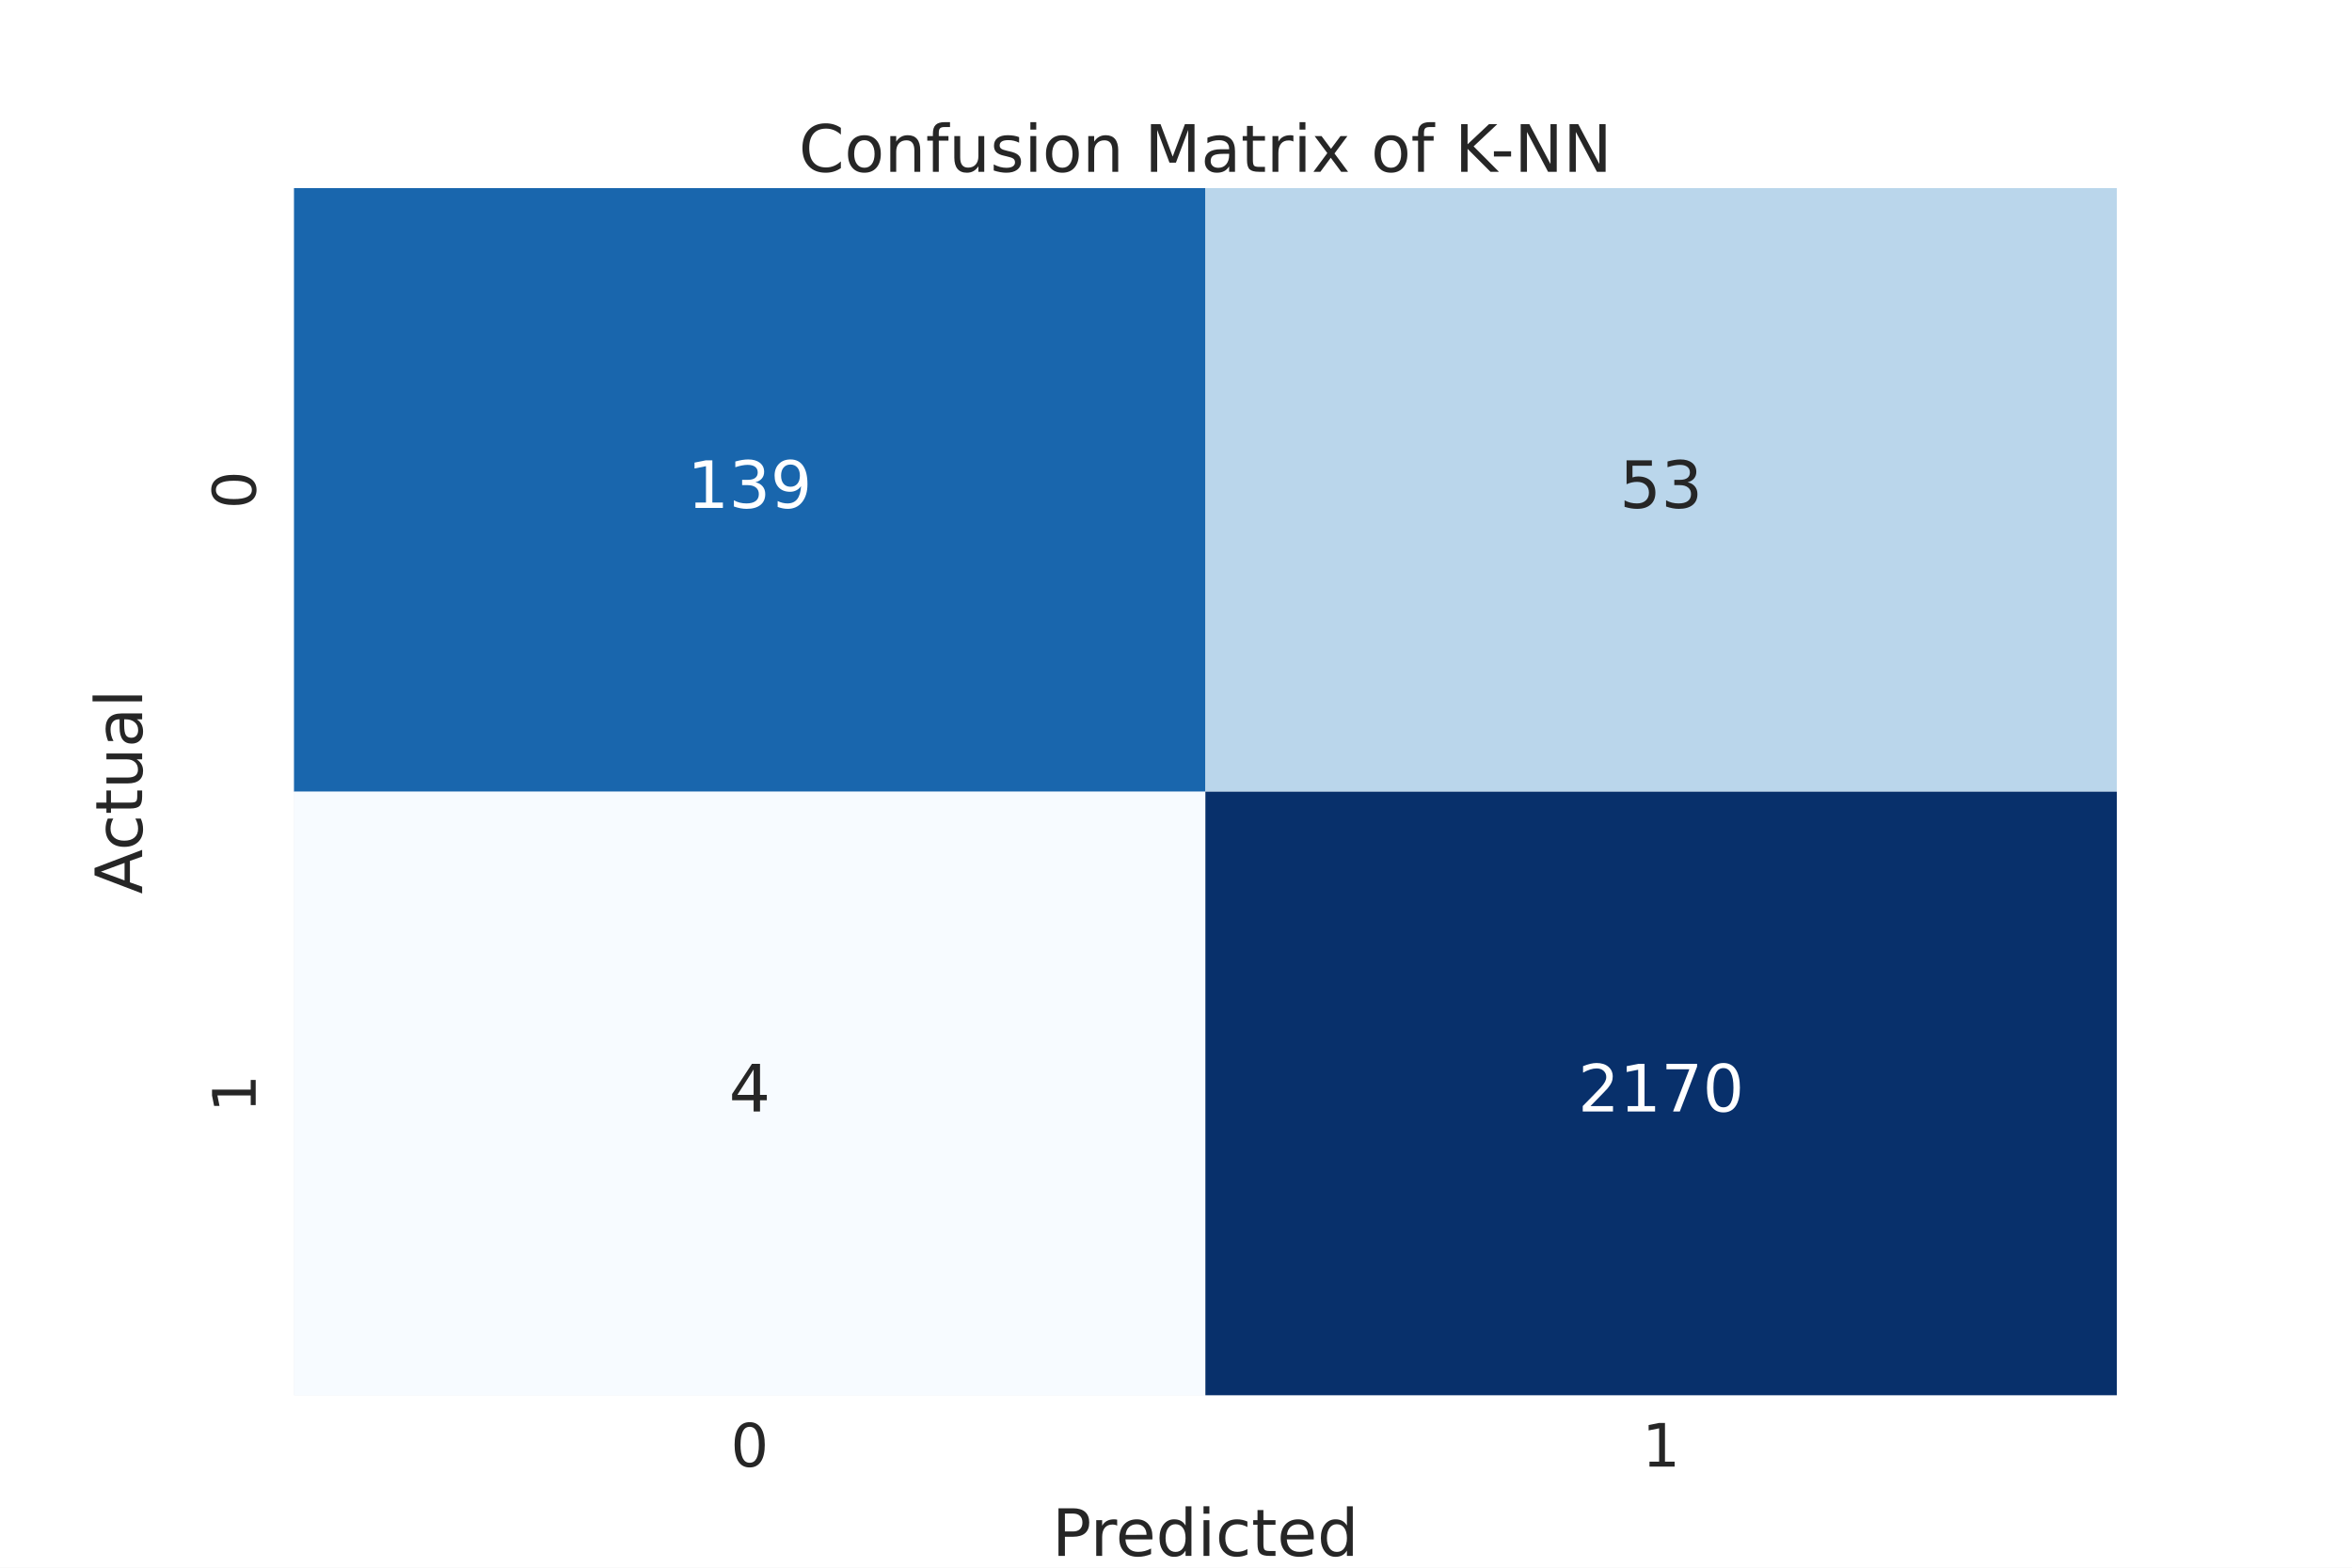
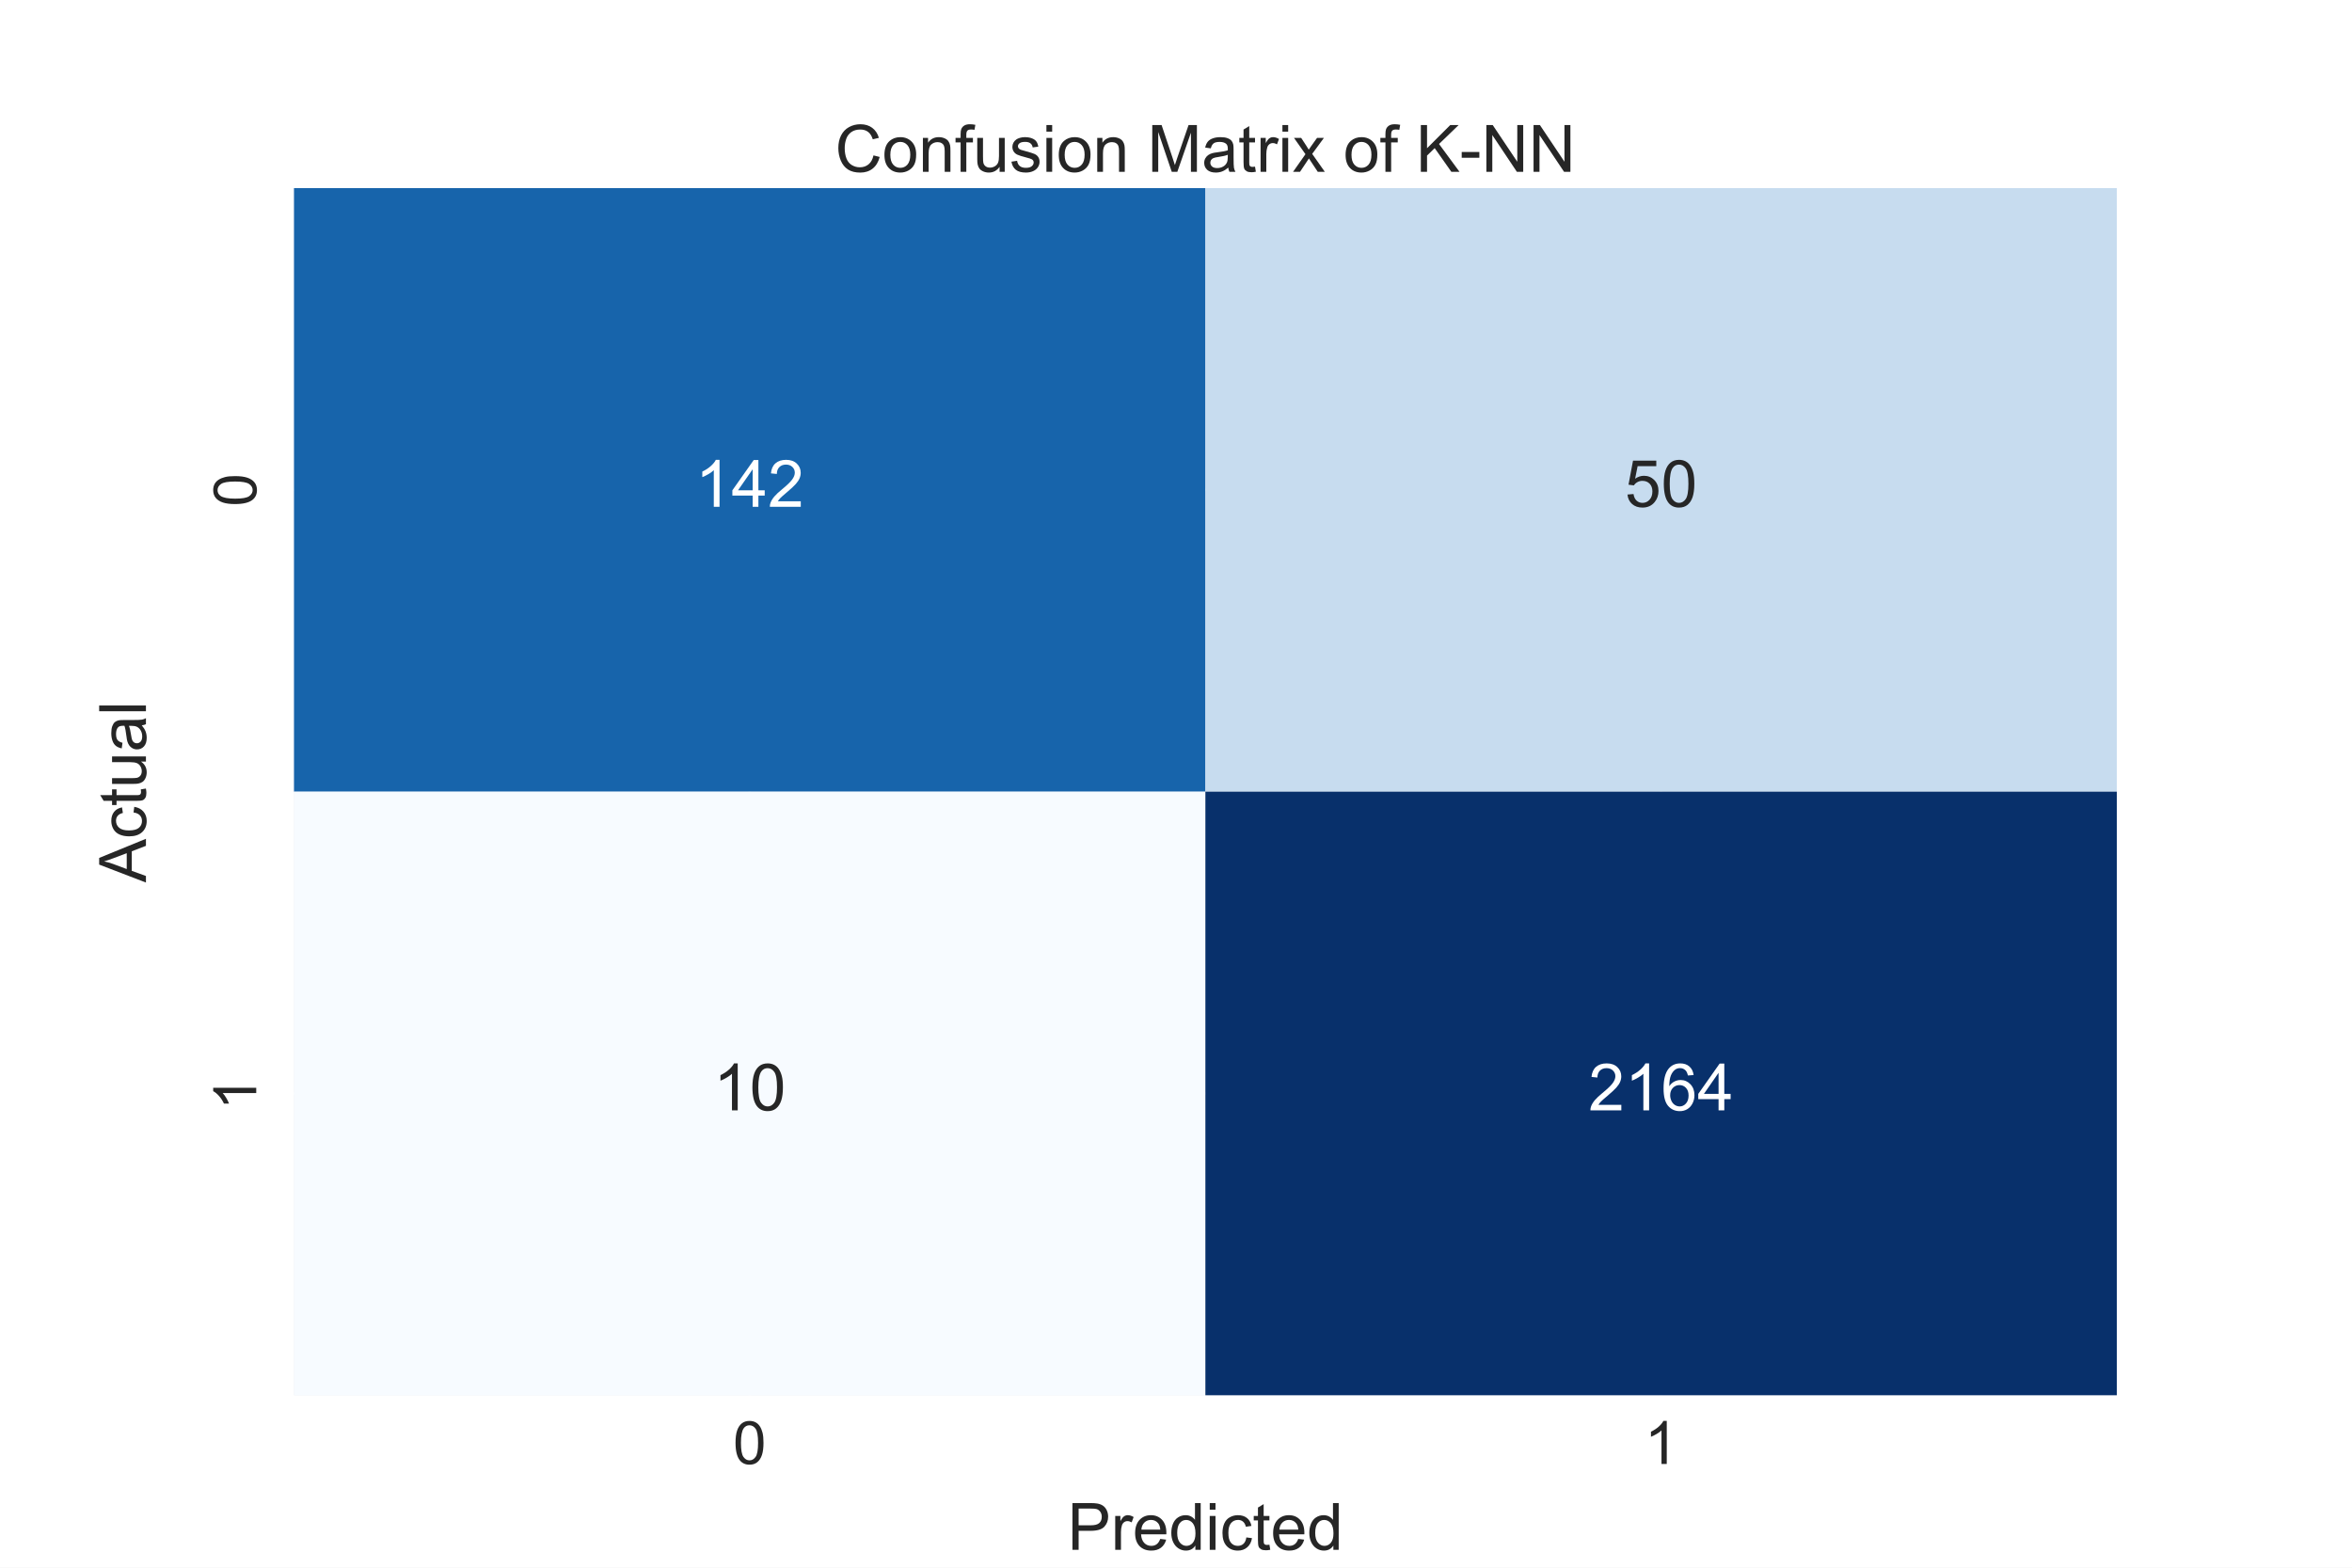
<svg xmlns="http://www.w3.org/2000/svg" xmlns:xlink="http://www.w3.org/1999/xlink" width="864pt" height="576pt" viewBox="0 0 864 576" version="1.1">
  <defs>
    <style type="text/css">*{stroke-linejoin: round; stroke-linecap: butt}</style>
  </defs>
  <g id="figure_1">
    <g id="patch_1">
      <path d="M 0 576  L 864 576  L 864 0  L 0 0  z " style="fill: #ffffff" />
    </g>
    <g id="axes_1">
      <g id="patch_2">
        <path d="M 108 512.64  L 777.6 512.64  L 777.6 69.12  L 108 69.12  z " style="fill: #eaeaf2" />
      </g>
      <g id="matplotlib.axis_1">
        <g id="xtick_1">
+           <g id="line2d_1">
+             <path d="M 275.4 512.64  L 275.4 69.12  " clip-path="url(#pb989998e91)" style="fill: none; stroke: #ffffff; stroke-linecap: round" />
+           </g>
          <g id="text_1">
-             <g style="fill: #262626" transform="translate(268.4013 538.8566) scale(0.22 -0.22)">
+             <g style="fill: #262626" transform="translate(269.283 537.8872) scale(0.22 -0.22)">
              <defs>
-                 <path id="DejaVuSans-30" d="M 2034 4250  Q 1547 4250 1301 3770  Q 1056 3291 1056 2328  Q 1056 1369 1301 889  Q 1547 409 2034 409  Q 2525 409 2770 889  Q 3016 1369 3016 2328  Q 3016 3291 2770 3770  Q 2525 4250 2034 4250  z M 2034 4750  Q 2819 4750 3233 4129  Q 3647 3509 3647 2328  Q 3647 1150 3233 529  Q 2819 -91 2034 -91  Q 1250 -91 836 529  Q 422 1150 422 2328  Q 422 3509 836 4129  Q 1250 4750 2034 4750  z " transform="scale(0.015625)" />
+                 <path id="ArialMT-30" d="M 266 2259  Q 266 3072 433 3567  Q 600 4063 929 4331  Q 1259 4600 1759 4600  Q 2128 4600 2406 4451  Q 2684 4303 2865 4023  Q 3047 3744 3150 3342  Q 3253 2941 3253 2259  Q 3253 1453 3087 958  Q 2922 463 2592 192  Q 2263 -78 1759 -78  Q 1097 -78 719 397  Q 266 969 266 2259  z M 844 2259  Q 844 1131 1108 757  Q 1372 384 1759 384  Q 2147 384 2411 759  Q 2675 1134 2675 2259  Q 2675 3391 2411 3762  Q 2147 4134 1753 4134  Q 1366 4134 1134 3806  Q 844 3388 844 2259  z " transform="scale(0.015625)" />
              </defs>
-               <use xlink:href="#DejaVuSans-30" />
+               <use xlink:href="#ArialMT-30" />
            </g>
          </g>
        </g>
        <g id="xtick_2">
+           <g id="line2d_2">
+             <path d="M 610.2 512.64  L 610.2 69.12  " clip-path="url(#pb989998e91)" style="fill: none; stroke: #ffffff; stroke-linecap: round" />
+           </g>
          <g id="text_2">
-             <g style="fill: #262626" transform="translate(603.2012 538.8566) scale(0.22 -0.22)">
+             <g style="fill: #262626" transform="translate(604.083 537.8872) scale(0.22 -0.22)">
              <defs>
-                 <path id="DejaVuSans-31" d="M 794 531  L 1825 531  L 1825 4091  L 703 3866  L 703 4441  L 1819 4666  L 2450 4666  L 2450 531  L 3481 531  L 3481 0  L 794 0  L 794 531  z " transform="scale(0.015625)" />
+                 <path id="ArialMT-31" d="M 2384 0  L 1822 0  L 1822 3584  Q 1619 3391 1289 3197  Q 959 3003 697 2906  L 697 3450  Q 1169 3672 1522 3987  Q 1875 4303 2022 4600  L 2384 4600  L 2384 0  z " transform="scale(0.015625)" />
              </defs>
-               <use xlink:href="#DejaVuSans-31" />
+               <use xlink:href="#ArialMT-31" />
            </g>
          </g>
        </g>
        <g id="text_3">
-           <g style="fill: #262626" transform="translate(386.4712 571.6681) scale(0.24 -0.24)">
+           <g style="fill: #262626" transform="translate(392.1075 569.4384) scale(0.24 -0.24)">
            <defs>
-               <path id="DejaVuSans-50" d="M 1259 4147  L 1259 2394  L 2053 2394  Q 2494 2394 2734 2622  Q 2975 2850 2975 3272  Q 2975 3691 2734 3919  Q 2494 4147 2053 4147  L 1259 4147  z M 628 4666  L 2053 4666  Q 2838 4666 3239 4311  Q 3641 3956 3641 3272  Q 3641 2581 3239 2228  Q 2838 1875 2053 1875  L 1259 1875  L 1259 0  L 628 0  L 628 4666  z " transform="scale(0.015625)" />
-               <path id="DejaVuSans-72" d="M 2631 2963  Q 2534 3019 2420 3045  Q 2306 3072 2169 3072  Q 1681 3072 1420 2755  Q 1159 2438 1159 1844  L 1159 0  L 581 0  L 581 3500  L 1159 3500  L 1159 2956  Q 1341 3275 1631 3429  Q 1922 3584 2338 3584  Q 2397 3584 2469 3576  Q 2541 3569 2628 3553  L 2631 2963  z " transform="scale(0.015625)" />
-               <path id="DejaVuSans-65" d="M 3597 1894  L 3597 1613  L 953 1613  Q 991 1019 1311 708  Q 1631 397 2203 397  Q 2534 397 2845 478  Q 3156 559 3463 722  L 3463 178  Q 3153 47 2828 -22  Q 2503 -91 2169 -91  Q 1331 -91 842 396  Q 353 884 353 1716  Q 353 2575 817 3079  Q 1281 3584 2069 3584  Q 2775 3584 3186 3129  Q 3597 2675 3597 1894  z M 3022 2063  Q 3016 2534 2758 2815  Q 2500 3097 2075 3097  Q 1594 3097 1305 2825  Q 1016 2553 972 2059  L 3022 2063  z " transform="scale(0.015625)" />
-               <path id="DejaVuSans-64" d="M 2906 2969  L 2906 4863  L 3481 4863  L 3481 0  L 2906 0  L 2906 525  Q 2725 213 2448 61  Q 2172 -91 1784 -91  Q 1150 -91 751 415  Q 353 922 353 1747  Q 353 2572 751 3078  Q 1150 3584 1784 3584  Q 2172 3584 2448 3432  Q 2725 3281 2906 2969  z M 947 1747  Q 947 1113 1208 752  Q 1469 391 1925 391  Q 2381 391 2643 752  Q 2906 1113 2906 1747  Q 2906 2381 2643 2742  Q 2381 3103 1925 3103  Q 1469 3103 1208 2742  Q 947 2381 947 1747  z " transform="scale(0.015625)" />
-               <path id="DejaVuSans-69" d="M 603 3500  L 1178 3500  L 1178 0  L 603 0  L 603 3500  z M 603 4863  L 1178 4863  L 1178 4134  L 603 4134  L 603 4863  z " transform="scale(0.015625)" />
-               <path id="DejaVuSans-63" d="M 3122 3366  L 3122 2828  Q 2878 2963 2633 3030  Q 2388 3097 2138 3097  Q 1578 3097 1268 2742  Q 959 2388 959 1747  Q 959 1106 1268 751  Q 1578 397 2138 397  Q 2388 397 2633 464  Q 2878 531 3122 666  L 3122 134  Q 2881 22 2623 -34  Q 2366 -91 2075 -91  Q 1284 -91 818 406  Q 353 903 353 1747  Q 353 2603 823 3093  Q 1294 3584 2113 3584  Q 2378 3584 2631 3529  Q 2884 3475 3122 3366  z " transform="scale(0.015625)" />
-               <path id="DejaVuSans-74" d="M 1172 4494  L 1172 3500  L 2356 3500  L 2356 3053  L 1172 3053  L 1172 1153  Q 1172 725 1289 603  Q 1406 481 1766 481  L 2356 481  L 2356 0  L 1766 0  Q 1100 0 847 248  Q 594 497 594 1153  L 594 3053  L 172 3053  L 172 3500  L 594 3500  L 594 4494  L 1172 4494  z " transform="scale(0.015625)" />
+               <path id="ArialMT-50" d="M 494 0  L 494 4581  L 2222 4581  Q 2678 4581 2919 4538  Q 3256 4481 3484 4323  Q 3713 4166 3852 3881  Q 3991 3597 3991 3256  Q 3991 2672 3619 2267  Q 3247 1863 2275 1863  L 1100 1863  L 1100 0  L 494 0  z M 1100 2403  L 2284 2403  Q 2872 2403 3119 2622  Q 3366 2841 3366 3238  Q 3366 3525 3220 3729  Q 3075 3934 2838 4000  Q 2684 4041 2272 4041  L 1100 4041  L 1100 2403  z " transform="scale(0.015625)" />
+               <path id="ArialMT-72" d="M 416 0  L 416 3319  L 922 3319  L 922 2816  Q 1116 3169 1280 3281  Q 1444 3394 1641 3394  Q 1925 3394 2219 3213  L 2025 2691  Q 1819 2813 1613 2813  Q 1428 2813 1281 2702  Q 1134 2591 1072 2394  Q 978 2094 978 1738  L 978 0  L 416 0  z " transform="scale(0.015625)" />
+               <path id="ArialMT-65" d="M 2694 1069  L 3275 997  Q 3138 488 2766 206  Q 2394 -75 1816 -75  Q 1088 -75 661 373  Q 234 822 234 1631  Q 234 2469 665 2931  Q 1097 3394 1784 3394  Q 2450 3394 2872 2941  Q 3294 2488 3294 1666  Q 3294 1616 3291 1516  L 816 1516  Q 847 969 1125 678  Q 1403 388 1819 388  Q 2128 388 2347 550  Q 2566 713 2694 1069  z M 847 1978  L 2700 1978  Q 2663 2397 2488 2606  Q 2219 2931 1791 2931  Q 1403 2931 1139 2672  Q 875 2413 847 1978  z " transform="scale(0.015625)" />
+               <path id="ArialMT-64" d="M 2575 0  L 2575 419  Q 2259 -75 1647 -75  Q 1250 -75 917 144  Q 584 363 401 755  Q 219 1147 219 1656  Q 219 2153 384 2558  Q 550 2963 881 3178  Q 1213 3394 1622 3394  Q 1922 3394 2156 3267  Q 2391 3141 2538 2938  L 2538 4581  L 3097 4581  L 3097 0  L 2575 0  z M 797 1656  Q 797 1019 1065 703  Q 1334 388 1700 388  Q 2069 388 2326 689  Q 2584 991 2584 1609  Q 2584 2291 2321 2609  Q 2059 2928 1675 2928  Q 1300 2928 1048 2622  Q 797 2316 797 1656  z " transform="scale(0.015625)" />
+               <path id="ArialMT-69" d="M 425 3934  L 425 4581  L 988 4581  L 988 3934  L 425 3934  z M 425 0  L 425 3319  L 988 3319  L 988 0  L 425 0  z " transform="scale(0.015625)" />
+               <path id="ArialMT-63" d="M 2588 1216  L 3141 1144  Q 3050 572 2676 248  Q 2303 -75 1759 -75  Q 1078 -75 664 370  Q 250 816 250 1647  Q 250 2184 428 2587  Q 606 2991 970 3192  Q 1334 3394 1763 3394  Q 2303 3394 2647 3120  Q 2991 2847 3088 2344  L 2541 2259  Q 2463 2594 2264 2762  Q 2066 2931 1784 2931  Q 1359 2931 1093 2626  Q 828 2322 828 1663  Q 828 994 1084 691  Q 1341 388 1753 388  Q 2084 388 2306 591  Q 2528 794 2588 1216  z " transform="scale(0.015625)" />
+               <path id="ArialMT-74" d="M 1650 503  L 1731 6  Q 1494 -44 1306 -44  Q 1000 -44 831 53  Q 663 150 594 308  Q 525 466 525 972  L 525 2881  L 113 2881  L 113 3319  L 525 3319  L 525 4141  L 1084 4478  L 1084 3319  L 1650 3319  L 1650 2881  L 1084 2881  L 1084 941  Q 1084 700 1114 631  Q 1144 563 1211 522  Q 1278 481 1403 481  Q 1497 481 1650 503  z " transform="scale(0.015625)" />
            </defs>
-             <use xlink:href="#DejaVuSans-50" />
-             <use xlink:href="#DejaVuSans-72" x="58.553" />
-             <use xlink:href="#DejaVuSans-65" x="97.416" />
-             <use xlink:href="#DejaVuSans-64" x="158.939" />
-             <use xlink:href="#DejaVuSans-69" x="222.416" />
-             <use xlink:href="#DejaVuSans-63" x="250.199" />
-             <use xlink:href="#DejaVuSans-74" x="305.18" />
-             <use xlink:href="#DejaVuSans-65" x="344.389" />
-             <use xlink:href="#DejaVuSans-64" x="405.912" />
+             <use xlink:href="#ArialMT-50" />
+             <use xlink:href="#ArialMT-72" x="66.699" />
+             <use xlink:href="#ArialMT-65" x="100" />
+             <use xlink:href="#ArialMT-64" x="155.615" />
+             <use xlink:href="#ArialMT-69" x="211.23" />
+             <use xlink:href="#ArialMT-63" x="233.447" />
+             <use xlink:href="#ArialMT-74" x="283.447" />
+             <use xlink:href="#ArialMT-65" x="311.23" />
+             <use xlink:href="#ArialMT-64" x="366.846" />
          </g>
        </g>
      </g>
      <g id="matplotlib.axis_2">
        <g id="ytick_1">
+           <g id="line2d_3">
+             <path d="M 108 180  L 777.6 180  " clip-path="url(#pb989998e91)" style="fill: none; stroke: #ffffff; stroke-linecap: round" />
+           </g>
          <g id="text_4">
-             <g style="fill: #262626" transform="translate(93.92469 186.9988) rotate(-90) scale(0.22 -0.22)">
-               <use xlink:href="#DejaVuSans-30" />
+             <g style="fill: #262626" transform="translate(94.1275 186.117) rotate(-90) scale(0.22 -0.22)">
+               <use xlink:href="#ArialMT-30" />
            </g>
          </g>
        </g>
        <g id="ytick_2">
+           <g id="line2d_4">
+             <path d="M 108 401.76  L 777.6 401.76  " clip-path="url(#pb989998e91)" style="fill: none; stroke: #ffffff; stroke-linecap: round" />
+           </g>
          <g id="text_5">
-             <g style="fill: #262626" transform="translate(93.92469 408.7588) rotate(-90) scale(0.22 -0.22)">
-               <use xlink:href="#DejaVuSans-31" />
+             <g style="fill: #262626" transform="translate(94.1275 407.877) rotate(-90) scale(0.22 -0.22)">
+               <use xlink:href="#ArialMT-31" />
            </g>
          </g>
        </g>
        <g id="text_6">
-           <g style="fill: #262626" transform="translate(52.21688 328.4737) rotate(-90) scale(0.24 -0.24)">
+           <g style="fill: #262626" transform="translate(53.61031 324.2306) rotate(-90) scale(0.24 -0.24)">
            <defs>
-               <path id="DejaVuSans-41" d="M 2188 4044  L 1331 1722  L 3047 1722  L 2188 4044  z M 1831 4666  L 2547 4666  L 4325 0  L 3669 0  L 3244 1197  L 1141 1197  L 716 0  L 50 0  L 1831 4666  z " transform="scale(0.015625)" />
-               <path id="DejaVuSans-75" d="M 544 1381  L 544 3500  L 1119 3500  L 1119 1403  Q 1119 906 1312 657  Q 1506 409 1894 409  Q 2359 409 2629 706  Q 2900 1003 2900 1516  L 2900 3500  L 3475 3500  L 3475 0  L 2900 0  L 2900 538  Q 2691 219 2414 64  Q 2138 -91 1772 -91  Q 1169 -91 856 284  Q 544 659 544 1381  z M 1991 3584  L 1991 3584  z " transform="scale(0.015625)" />
-               <path id="DejaVuSans-61" d="M 2194 1759  Q 1497 1759 1228 1600  Q 959 1441 959 1056  Q 959 750 1161 570  Q 1363 391 1709 391  Q 2188 391 2477 730  Q 2766 1069 2766 1631  L 2766 1759  L 2194 1759  z M 3341 1997  L 3341 0  L 2766 0  L 2766 531  Q 2569 213 2275 61  Q 1981 -91 1556 -91  Q 1019 -91 701 211  Q 384 513 384 1019  Q 384 1609 779 1909  Q 1175 2209 1959 2209  L 2766 2209  L 2766 2266  Q 2766 2663 2505 2880  Q 2244 3097 1772 3097  Q 1472 3097 1187 3025  Q 903 2953 641 2809  L 641 3341  Q 956 3463 1253 3523  Q 1550 3584 1831 3584  Q 2591 3584 2966 3190  Q 3341 2797 3341 1997  z " transform="scale(0.015625)" />
-               <path id="DejaVuSans-6c" d="M 603 4863  L 1178 4863  L 1178 0  L 603 0  L 603 4863  z " transform="scale(0.015625)" />
+               <path id="ArialMT-41" d="M -9 0  L 1750 4581  L 2403 4581  L 4278 0  L 3588 0  L 3053 1388  L 1138 1388  L 634 0  L -9 0  z M 1313 1881  L 2866 1881  L 2388 3150  Q 2169 3728 2063 4100  Q 1975 3659 1816 3225  L 1313 1881  z " transform="scale(0.015625)" />
+               <path id="ArialMT-75" d="M 2597 0  L 2597 488  Q 2209 -75 1544 -75  Q 1250 -75 995 37  Q 741 150 617 320  Q 494 491 444 738  Q 409 903 409 1263  L 409 3319  L 972 3319  L 972 1478  Q 972 1038 1006 884  Q 1059 663 1231 536  Q 1403 409 1656 409  Q 1909 409 2131 539  Q 2353 669 2445 892  Q 2538 1116 2538 1541  L 2538 3319  L 3100 3319  L 3100 0  L 2597 0  z " transform="scale(0.015625)" />
+               <path id="ArialMT-61" d="M 2588 409  Q 2275 144 1986 34  Q 1697 -75 1366 -75  Q 819 -75 525 192  Q 231 459 231 875  Q 231 1119 342 1320  Q 453 1522 633 1644  Q 813 1766 1038 1828  Q 1203 1872 1538 1913  Q 2219 1994 2541 2106  Q 2544 2222 2544 2253  Q 2544 2597 2384 2738  Q 2169 2928 1744 2928  Q 1347 2928 1158 2789  Q 969 2650 878 2297  L 328 2372  Q 403 2725 575 2942  Q 747 3159 1072 3276  Q 1397 3394 1825 3394  Q 2250 3394 2515 3294  Q 2781 3194 2906 3042  Q 3031 2891 3081 2659  Q 3109 2516 3109 2141  L 3109 1391  Q 3109 606 3145 398  Q 3181 191 3288 0  L 2700 0  Q 2613 175 2588 409  z M 2541 1666  Q 2234 1541 1622 1453  Q 1275 1403 1131 1340  Q 988 1278 909 1158  Q 831 1038 831 891  Q 831 666 1001 516  Q 1172 366 1500 366  Q 1825 366 2078 508  Q 2331 650 2450 897  Q 2541 1088 2541 1459  L 2541 1666  z " transform="scale(0.015625)" />
+               <path id="ArialMT-6c" d="M 409 0  L 409 4581  L 972 4581  L 972 0  L 409 0  z " transform="scale(0.015625)" />
            </defs>
-             <use xlink:href="#DejaVuSans-41" />
-             <use xlink:href="#DejaVuSans-63" x="66.658" />
-             <use xlink:href="#DejaVuSans-74" x="121.639" />
-             <use xlink:href="#DejaVuSans-75" x="160.848" />
-             <use xlink:href="#DejaVuSans-61" x="224.227" />
-             <use xlink:href="#DejaVuSans-6c" x="285.506" />
+             <use xlink:href="#ArialMT-41" />
+             <use xlink:href="#ArialMT-63" x="66.699" />
+             <use xlink:href="#ArialMT-74" x="116.699" />
+             <use xlink:href="#ArialMT-75" x="144.482" />
+             <use xlink:href="#ArialMT-61" x="200.098" />
+             <use xlink:href="#ArialMT-6c" x="255.713" />
          </g>
        </g>
      </g>
      <g id="QuadMesh_1">
-         <path d="M 108 69.12  L 442.8 69.12  L 442.8 290.88  L 108 290.88  L 108 69.12  " clip-path="url(#pbe2791db23)" style="fill: #1966ad" />
-         <path d="M 442.8 69.12  L 777.6 69.12  L 777.6 290.88  L 442.8 290.88  L 442.8 69.12  " clip-path="url(#pbe2791db23)" style="fill: #bad6eb" />
-         <path d="M 108 290.88  L 442.8 290.88  L 442.8 512.64  L 108 512.64  L 108 290.88  " clip-path="url(#pbe2791db23)" style="fill: #f7fbff" />
-         <path d="M 442.8 290.88  L 777.6 290.88  L 777.6 512.64  L 442.8 512.64  L 442.8 290.88  " clip-path="url(#pbe2791db23)" style="fill: #08306b" />
+         <path d="M 108 69.12  L 442.8 69.12  L 442.8 290.88  L 108 290.88  L 108 69.12  " clip-path="url(#pb989998e91)" style="fill: #1764ab" />
+         <path d="M 442.8 69.12  L 777.6 69.12  L 777.6 290.88  L 442.8 290.88  L 442.8 69.12  " clip-path="url(#pb989998e91)" style="fill: #c7dcef" />
+         <path d="M 108 290.88  L 442.8 290.88  L 442.8 512.64  L 108 512.64  L 108 290.88  " clip-path="url(#pb989998e91)" style="fill: #f7fbff" />
+         <path d="M 442.8 290.88  L 777.6 290.88  L 777.6 512.64  L 442.8 512.64  L 442.8 290.88  " clip-path="url(#pb989998e91)" style="fill: #08306b" />
      </g>
      <g id="text_7">
-         <g style="fill: #ffffff" transform="translate(252.495 186.6225) scale(0.24 -0.24)">
+         <g style="fill: #ffffff" transform="translate(255.3806 186.2044) scale(0.24 -0.24)">
          <defs>
-             <path id="DejaVuSans-33" d="M 2597 2516  Q 3050 2419 3304 2112  Q 3559 1806 3559 1356  Q 3559 666 3084 287  Q 2609 -91 1734 -91  Q 1441 -91 1130 -33  Q 819 25 488 141  L 488 750  Q 750 597 1062 519  Q 1375 441 1716 441  Q 2309 441 2620 675  Q 2931 909 2931 1356  Q 2931 1769 2642 2001  Q 2353 2234 1838 2234  L 1294 2234  L 1294 2753  L 1863 2753  Q 2328 2753 2575 2939  Q 2822 3125 2822 3475  Q 2822 3834 2567 4026  Q 2313 4219 1838 4219  Q 1578 4219 1281 4162  Q 984 4106 628 3988  L 628 4550  Q 988 4650 1302 4700  Q 1616 4750 1894 4750  Q 2613 4750 3031 4423  Q 3450 4097 3450 3541  Q 3450 3153 3228 2886  Q 3006 2619 2597 2516  z " transform="scale(0.015625)" />
-             <path id="DejaVuSans-39" d="M 703 97  L 703 672  Q 941 559 1184 500  Q 1428 441 1663 441  Q 2288 441 2617 861  Q 2947 1281 2994 2138  Q 2813 1869 2534 1725  Q 2256 1581 1919 1581  Q 1219 1581 811 2004  Q 403 2428 403 3163  Q 403 3881 828 4315  Q 1253 4750 1959 4750  Q 2769 4750 3195 4129  Q 3622 3509 3622 2328  Q 3622 1225 3098 567  Q 2575 -91 1691 -91  Q 1453 -91 1209 -44  Q 966 3 703 97  z M 1959 2075  Q 2384 2075 2632 2365  Q 2881 2656 2881 3163  Q 2881 3666 2632 3958  Q 2384 4250 1959 4250  Q 1534 4250 1286 3958  Q 1038 3666 1038 3163  Q 1038 2656 1286 2365  Q 1534 2075 1959 2075  z " transform="scale(0.015625)" />
+             <path id="ArialMT-34" d="M 2069 0  L 2069 1097  L 81 1097  L 81 1613  L 2172 4581  L 2631 4581  L 2631 1613  L 3250 1613  L 3250 1097  L 2631 1097  L 2631 0  L 2069 0  z M 2069 1613  L 2069 3678  L 634 1613  L 2069 1613  z " transform="scale(0.015625)" />
+             <path id="ArialMT-32" d="M 3222 541  L 3222 0  L 194 0  Q 188 203 259 391  Q 375 700 629 1000  Q 884 1300 1366 1694  Q 2113 2306 2375 2664  Q 2638 3022 2638 3341  Q 2638 3675 2398 3904  Q 2159 4134 1775 4134  Q 1369 4134 1125 3890  Q 881 3647 878 3216  L 300 3275  Q 359 3922 746 4261  Q 1134 4600 1788 4600  Q 2447 4600 2831 4234  Q 3216 3869 3216 3328  Q 3216 3053 3103 2787  Q 2991 2522 2730 2228  Q 2469 1934 1863 1422  Q 1356 997 1212 845  Q 1069 694 975 541  L 3222 541  z " transform="scale(0.015625)" />
          </defs>
-           <use xlink:href="#DejaVuSans-31" />
-           <use xlink:href="#DejaVuSans-33" x="63.623" />
-           <use xlink:href="#DejaVuSans-39" x="127.246" />
+           <use xlink:href="#ArialMT-31" />
+           <use xlink:href="#ArialMT-34" x="55.615" />
+           <use xlink:href="#ArialMT-32" x="111.23" />
        </g>
      </g>
      <g id="text_8">
-         <g style="fill: #262626" transform="translate(594.93 186.6225) scale(0.24 -0.24)">
+         <g style="fill: #262626" transform="translate(596.8537 186.2044) scale(0.24 -0.24)">
          <defs>
-             <path id="DejaVuSans-35" d="M 691 4666  L 3169 4666  L 3169 4134  L 1269 4134  L 1269 2991  Q 1406 3038 1543 3061  Q 1681 3084 1819 3084  Q 2600 3084 3056 2656  Q 3513 2228 3513 1497  Q 3513 744 3044 326  Q 2575 -91 1722 -91  Q 1428 -91 1123 -41  Q 819 9 494 109  L 494 744  Q 775 591 1075 516  Q 1375 441 1709 441  Q 2250 441 2565 725  Q 2881 1009 2881 1497  Q 2881 1984 2565 2268  Q 2250 2553 1709 2553  Q 1456 2553 1204 2497  Q 953 2441 691 2322  L 691 4666  z " transform="scale(0.015625)" />
+             <path id="ArialMT-35" d="M 266 1200  L 856 1250  Q 922 819 1161 601  Q 1400 384 1738 384  Q 2144 384 2425 690  Q 2706 997 2706 1503  Q 2706 1984 2436 2262  Q 2166 2541 1728 2541  Q 1456 2541 1237 2417  Q 1019 2294 894 2097  L 366 2166  L 809 4519  L 3088 4519  L 3088 3981  L 1259 3981  L 1013 2750  Q 1425 3038 1878 3038  Q 2478 3038 2890 2622  Q 3303 2206 3303 1553  Q 3303 931 2941 478  Q 2500 -78 1738 -78  Q 1113 -78 717 272  Q 322 622 266 1200  z " transform="scale(0.015625)" />
          </defs>
-           <use xlink:href="#DejaVuSans-35" />
-           <use xlink:href="#DejaVuSans-33" x="63.623" />
+           <use xlink:href="#ArialMT-35" />
+           <use xlink:href="#ArialMT-30" x="55.615" />
        </g>
      </g>
      <g id="text_9">
-         <g style="fill: #262626" transform="translate(267.765 408.3825) scale(0.24 -0.24)">
-           <defs>
-             <path id="DejaVuSans-34" d="M 2419 4116  L 825 1625  L 2419 1625  L 2419 4116  z M 2253 4666  L 3047 4666  L 3047 1625  L 3713 1625  L 3713 1100  L 3047 1100  L 3047 0  L 2419 0  L 2419 1100  L 313 1100  L 313 1709  L 2253 4666  z " transform="scale(0.015625)" />
-           </defs>
-           <use xlink:href="#DejaVuSans-34" />
+         <g style="fill: #262626" transform="translate(262.0537 407.9644) scale(0.24 -0.24)">
+           <use xlink:href="#ArialMT-31" />
+           <use xlink:href="#ArialMT-30" x="55.615" />
        </g>
      </g>
      <g id="text_10">
-         <g style="fill: #ffffff" transform="translate(579.66 408.3825) scale(0.24 -0.24)">
+         <g style="fill: #ffffff" transform="translate(583.5075 407.9644) scale(0.24 -0.24)">
          <defs>
-             <path id="DejaVuSans-32" d="M 1228 531  L 3431 531  L 3431 0  L 469 0  L 469 531  Q 828 903 1448 1529  Q 2069 2156 2228 2338  Q 2531 2678 2651 2914  Q 2772 3150 2772 3378  Q 2772 3750 2511 3984  Q 2250 4219 1831 4219  Q 1534 4219 1204 4116  Q 875 4013 500 3803  L 500 4441  Q 881 4594 1212 4672  Q 1544 4750 1819 4750  Q 2544 4750 2975 4387  Q 3406 4025 3406 3419  Q 3406 3131 3298 2873  Q 3191 2616 2906 2266  Q 2828 2175 2409 1742  Q 1991 1309 1228 531  z " transform="scale(0.015625)" />
-             <path id="DejaVuSans-37" d="M 525 4666  L 3525 4666  L 3525 4397  L 1831 0  L 1172 0  L 2766 4134  L 525 4134  L 525 4666  z " transform="scale(0.015625)" />
+             <path id="ArialMT-36" d="M 3184 3459  L 2625 3416  Q 2550 3747 2413 3897  Q 2184 4138 1850 4138  Q 1581 4138 1378 3988  Q 1113 3794 959 3422  Q 806 3050 800 2363  Q 1003 2672 1297 2822  Q 1591 2972 1913 2972  Q 2475 2972 2870 2558  Q 3266 2144 3266 1488  Q 3266 1056 3080 686  Q 2894 316 2569 119  Q 2244 -78 1831 -78  Q 1128 -78 684 439  Q 241 956 241 2144  Q 241 3472 731 4075  Q 1159 4600 1884 4600  Q 2425 4600 2770 4297  Q 3116 3994 3184 3459  z M 888 1484  Q 888 1194 1011 928  Q 1134 663 1356 523  Q 1578 384 1822 384  Q 2178 384 2434 671  Q 2691 959 2691 1453  Q 2691 1928 2437 2201  Q 2184 2475 1800 2475  Q 1419 2475 1153 2201  Q 888 1928 888 1484  z " transform="scale(0.015625)" />
          </defs>
-           <use xlink:href="#DejaVuSans-32" />
-           <use xlink:href="#DejaVuSans-31" x="63.623" />
-           <use xlink:href="#DejaVuSans-37" x="127.246" />
-           <use xlink:href="#DejaVuSans-30" x="190.869" />
+           <use xlink:href="#ArialMT-32" />
+           <use xlink:href="#ArialMT-31" x="55.615" />
+           <use xlink:href="#ArialMT-36" x="111.23" />
+           <use xlink:href="#ArialMT-34" x="166.846" />
        </g>
      </g>
      <g id="text_11">
-         <g style="fill: #262626" transform="translate(293.4281 63.12) scale(0.24 -0.24)">
+         <g style="fill: #262626" transform="translate(306.7631 63.12) scale(0.24 -0.24)">
          <defs>
-             <path id="DejaVuSans-43" d="M 4122 4306  L 4122 3641  Q 3803 3938 3442 4084  Q 3081 4231 2675 4231  Q 1875 4231 1450 3742  Q 1025 3253 1025 2328  Q 1025 1406 1450 917  Q 1875 428 2675 428  Q 3081 428 3442 575  Q 3803 722 4122 1019  L 4122 359  Q 3791 134 3420 21  Q 3050 -91 2638 -91  Q 1578 -91 968 557  Q 359 1206 359 2328  Q 359 3453 968 4101  Q 1578 4750 2638 4750  Q 3056 4750 3426 4639  Q 3797 4528 4122 4306  z " transform="scale(0.015625)" />
-             <path id="DejaVuSans-6f" d="M 1959 3097  Q 1497 3097 1228 2736  Q 959 2375 959 1747  Q 959 1119 1226 758  Q 1494 397 1959 397  Q 2419 397 2687 759  Q 2956 1122 2956 1747  Q 2956 2369 2687 2733  Q 2419 3097 1959 3097  z M 1959 3584  Q 2709 3584 3137 3096  Q 3566 2609 3566 1747  Q 3566 888 3137 398  Q 2709 -91 1959 -91  Q 1206 -91 779 398  Q 353 888 353 1747  Q 353 2609 779 3096  Q 1206 3584 1959 3584  z " transform="scale(0.015625)" />
-             <path id="DejaVuSans-6e" d="M 3513 2113  L 3513 0  L 2938 0  L 2938 2094  Q 2938 2591 2744 2837  Q 2550 3084 2163 3084  Q 1697 3084 1428 2787  Q 1159 2491 1159 1978  L 1159 0  L 581 0  L 581 3500  L 1159 3500  L 1159 2956  Q 1366 3272 1645 3428  Q 1925 3584 2291 3584  Q 2894 3584 3203 3211  Q 3513 2838 3513 2113  z " transform="scale(0.015625)" />
-             <path id="DejaVuSans-66" d="M 2375 4863  L 2375 4384  L 1825 4384  Q 1516 4384 1395 4259  Q 1275 4134 1275 3809  L 1275 3500  L 2222 3500  L 2222 3053  L 1275 3053  L 1275 0  L 697 0  L 697 3053  L 147 3053  L 147 3500  L 697 3500  L 697 3744  Q 697 4328 969 4595  Q 1241 4863 1831 4863  L 2375 4863  z " transform="scale(0.015625)" />
-             <path id="DejaVuSans-73" d="M 2834 3397  L 2834 2853  Q 2591 2978 2328 3040  Q 2066 3103 1784 3103  Q 1356 3103 1142 2972  Q 928 2841 928 2578  Q 928 2378 1081 2264  Q 1234 2150 1697 2047  L 1894 2003  Q 2506 1872 2764 1633  Q 3022 1394 3022 966  Q 3022 478 2636 193  Q 2250 -91 1575 -91  Q 1294 -91 989 -36  Q 684 19 347 128  L 347 722  Q 666 556 975 473  Q 1284 391 1588 391  Q 1994 391 2212 530  Q 2431 669 2431 922  Q 2431 1156 2273 1281  Q 2116 1406 1581 1522  L 1381 1569  Q 847 1681 609 1914  Q 372 2147 372 2553  Q 372 3047 722 3315  Q 1072 3584 1716 3584  Q 2034 3584 2315 3537  Q 2597 3491 2834 3397  z " transform="scale(0.015625)" />
-             <path id="DejaVuSans-20" transform="scale(0.015625)" />
-             <path id="DejaVuSans-4d" d="M 628 4666  L 1569 4666  L 2759 1491  L 3956 4666  L 4897 4666  L 4897 0  L 4281 0  L 4281 4097  L 3078 897  L 2444 897  L 1241 4097  L 1241 0  L 628 0  L 628 4666  z " transform="scale(0.015625)" />
-             <path id="DejaVuSans-78" d="M 3513 3500  L 2247 1797  L 3578 0  L 2900 0  L 1881 1375  L 863 0  L 184 0  L 1544 1831  L 300 3500  L 978 3500  L 1906 2253  L 2834 3500  L 3513 3500  z " transform="scale(0.015625)" />
-             <path id="DejaVuSans-4b" d="M 628 4666  L 1259 4666  L 1259 2694  L 3353 4666  L 4166 4666  L 1850 2491  L 4331 0  L 3500 0  L 1259 2247  L 1259 0  L 628 0  L 628 4666  z " transform="scale(0.015625)" />
-             <path id="DejaVuSans-2d" d="M 313 2009  L 1997 2009  L 1997 1497  L 313 1497  L 313 2009  z " transform="scale(0.015625)" />
-             <path id="DejaVuSans-4e" d="M 628 4666  L 1478 4666  L 3547 763  L 3547 4666  L 4159 4666  L 4159 0  L 3309 0  L 1241 3903  L 1241 0  L 628 0  L 628 4666  z " transform="scale(0.015625)" />
+             <path id="ArialMT-43" d="M 3763 1606  L 4369 1453  Q 4178 706 3683 314  Q 3188 -78 2472 -78  Q 1731 -78 1267 223  Q 803 525 561 1097  Q 319 1669 319 2325  Q 319 3041 592 3573  Q 866 4106 1370 4382  Q 1875 4659 2481 4659  Q 3169 4659 3637 4309  Q 4106 3959 4291 3325  L 3694 3184  Q 3534 3684 3231 3912  Q 2928 4141 2469 4141  Q 1941 4141 1586 3887  Q 1231 3634 1087 3207  Q 944 2781 944 2328  Q 944 1744 1114 1308  Q 1284 872 1643 656  Q 2003 441 2422 441  Q 2931 441 3284 734  Q 3638 1028 3763 1606  z " transform="scale(0.015625)" />
+             <path id="ArialMT-6f" d="M 213 1659  Q 213 2581 725 3025  Q 1153 3394 1769 3394  Q 2453 3394 2887 2945  Q 3322 2497 3322 1706  Q 3322 1066 3130 698  Q 2938 331 2570 128  Q 2203 -75 1769 -75  Q 1072 -75 642 372  Q 213 819 213 1659  z M 791 1659  Q 791 1022 1069 705  Q 1347 388 1769 388  Q 2188 388 2466 706  Q 2744 1025 2744 1678  Q 2744 2294 2464 2611  Q 2184 2928 1769 2928  Q 1347 2928 1069 2612  Q 791 2297 791 1659  z " transform="scale(0.015625)" />
+             <path id="ArialMT-6e" d="M 422 0  L 422 3319  L 928 3319  L 928 2847  Q 1294 3394 1984 3394  Q 2284 3394 2536 3286  Q 2788 3178 2913 3003  Q 3038 2828 3088 2588  Q 3119 2431 3119 2041  L 3119 0  L 2556 0  L 2556 2019  Q 2556 2363 2490 2533  Q 2425 2703 2258 2804  Q 2091 2906 1866 2906  Q 1506 2906 1245 2678  Q 984 2450 984 1813  L 984 0  L 422 0  z " transform="scale(0.015625)" />
+             <path id="ArialMT-66" d="M 556 0  L 556 2881  L 59 2881  L 59 3319  L 556 3319  L 556 3672  Q 556 4006 616 4169  Q 697 4388 901 4523  Q 1106 4659 1475 4659  Q 1713 4659 2000 4603  L 1916 4113  Q 1741 4144 1584 4144  Q 1328 4144 1222 4034  Q 1116 3925 1116 3625  L 1116 3319  L 1763 3319  L 1763 2881  L 1116 2881  L 1116 0  L 556 0  z " transform="scale(0.015625)" />
+             <path id="ArialMT-73" d="M 197 991  L 753 1078  Q 800 744 1014 566  Q 1228 388 1613 388  Q 2000 388 2187 545  Q 2375 703 2375 916  Q 2375 1106 2209 1216  Q 2094 1291 1634 1406  Q 1016 1563 777 1677  Q 538 1791 414 1992  Q 291 2194 291 2438  Q 291 2659 392 2848  Q 494 3038 669 3163  Q 800 3259 1026 3326  Q 1253 3394 1513 3394  Q 1903 3394 2198 3281  Q 2494 3169 2634 2976  Q 2775 2784 2828 2463  L 2278 2388  Q 2241 2644 2061 2787  Q 1881 2931 1553 2931  Q 1166 2931 1000 2803  Q 834 2675 834 2503  Q 834 2394 903 2306  Q 972 2216 1119 2156  Q 1203 2125 1616 2013  Q 2213 1853 2448 1751  Q 2684 1650 2818 1456  Q 2953 1263 2953 975  Q 2953 694 2789 445  Q 2625 197 2315 61  Q 2006 -75 1616 -75  Q 969 -75 630 194  Q 291 463 197 991  z " transform="scale(0.015625)" />
+             <path id="ArialMT-20" transform="scale(0.015625)" />
+             <path id="ArialMT-4d" d="M 475 0  L 475 4581  L 1388 4581  L 2472 1338  Q 2622 884 2691 659  Q 2769 909 2934 1394  L 4031 4581  L 4847 4581  L 4847 0  L 4263 0  L 4263 3834  L 2931 0  L 2384 0  L 1059 3900  L 1059 0  L 475 0  z " transform="scale(0.015625)" />
+             <path id="ArialMT-78" d="M 47 0  L 1259 1725  L 138 3319  L 841 3319  L 1350 2541  Q 1494 2319 1581 2169  Q 1719 2375 1834 2534  L 2394 3319  L 3066 3319  L 1919 1756  L 3153 0  L 2463 0  L 1781 1031  L 1600 1309  L 728 0  L 47 0  z " transform="scale(0.015625)" />
+             <path id="ArialMT-4b" d="M 469 0  L 469 4581  L 1075 4581  L 1075 2309  L 3350 4581  L 4172 4581  L 2250 2725  L 4256 0  L 3456 0  L 1825 2319  L 1075 1588  L 1075 0  L 469 0  z " transform="scale(0.015625)" />
+             <path id="ArialMT-2d" d="M 203 1375  L 203 1941  L 1931 1941  L 1931 1375  L 203 1375  z " transform="scale(0.015625)" />
+             <path id="ArialMT-4e" d="M 488 0  L 488 4581  L 1109 4581  L 3516 984  L 3516 4581  L 4097 4581  L 4097 0  L 3475 0  L 1069 3600  L 1069 0  L 488 0  z " transform="scale(0.015625)" />
          </defs>
-           <use xlink:href="#DejaVuSans-43" />
-           <use xlink:href="#DejaVuSans-6f" x="69.824" />
-           <use xlink:href="#DejaVuSans-6e" x="131.006" />
-           <use xlink:href="#DejaVuSans-66" x="194.385" />
-           <use xlink:href="#DejaVuSans-75" x="229.59" />
-           <use xlink:href="#DejaVuSans-73" x="292.969" />
-           <use xlink:href="#DejaVuSans-69" x="345.068" />
-           <use xlink:href="#DejaVuSans-6f" x="372.852" />
-           <use xlink:href="#DejaVuSans-6e" x="434.033" />
-           <use xlink:href="#DejaVuSans-20" x="497.412" />
-           <use xlink:href="#DejaVuSans-4d" x="529.199" />
-           <use xlink:href="#DejaVuSans-61" x="615.479" />
-           <use xlink:href="#DejaVuSans-74" x="676.758" />
-           <use xlink:href="#DejaVuSans-72" x="715.967" />
-           <use xlink:href="#DejaVuSans-69" x="757.08" />
-           <use xlink:href="#DejaVuSans-78" x="784.863" />
-           <use xlink:href="#DejaVuSans-20" x="844.043" />
-           <use xlink:href="#DejaVuSans-6f" x="875.83" />
-           <use xlink:href="#DejaVuSans-66" x="937.012" />
-           <use xlink:href="#DejaVuSans-20" x="972.217" />
-           <use xlink:href="#DejaVuSans-4b" x="1004.004" />
-           <use xlink:href="#DejaVuSans-2d" x="1059.08" />
-           <use xlink:href="#DejaVuSans-4e" x="1095.164" />
-           <use xlink:href="#DejaVuSans-4e" x="1169.969" />
+           <use xlink:href="#ArialMT-43" />
+           <use xlink:href="#ArialMT-6f" x="72.217" />
+           <use xlink:href="#ArialMT-6e" x="127.832" />
+           <use xlink:href="#ArialMT-66" x="183.447" />
+           <use xlink:href="#ArialMT-75" x="211.23" />
+           <use xlink:href="#ArialMT-73" x="266.846" />
+           <use xlink:href="#ArialMT-69" x="316.846" />
+           <use xlink:href="#ArialMT-6f" x="339.062" />
+           <use xlink:href="#ArialMT-6e" x="394.678" />
+           <use xlink:href="#ArialMT-20" x="450.293" />
+           <use xlink:href="#ArialMT-4d" x="478.076" />
+           <use xlink:href="#ArialMT-61" x="561.377" />
+           <use xlink:href="#ArialMT-74" x="616.992" />
+           <use xlink:href="#ArialMT-72" x="644.775" />
+           <use xlink:href="#ArialMT-69" x="678.076" />
+           <use xlink:href="#ArialMT-78" x="700.293" />
+           <use xlink:href="#ArialMT-20" x="750.293" />
+           <use xlink:href="#ArialMT-6f" x="778.076" />
+           <use xlink:href="#ArialMT-66" x="833.691" />
+           <use xlink:href="#ArialMT-20" x="861.475" />
+           <use xlink:href="#ArialMT-4b" x="889.258" />
+           <use xlink:href="#ArialMT-2d" x="955.957" />
+           <use xlink:href="#ArialMT-4e" x="989.258" />
+           <use xlink:href="#ArialMT-4e" x="1061.475" />
        </g>
      </g>
    </g>
  </g>
  <defs>
-     <clipPath id="pbe2791db23">
+     <clipPath id="pb989998e91">
      <rect x="108" y="69.12" width="669.6" height="443.52" />
    </clipPath>
  </defs>
</svg>
